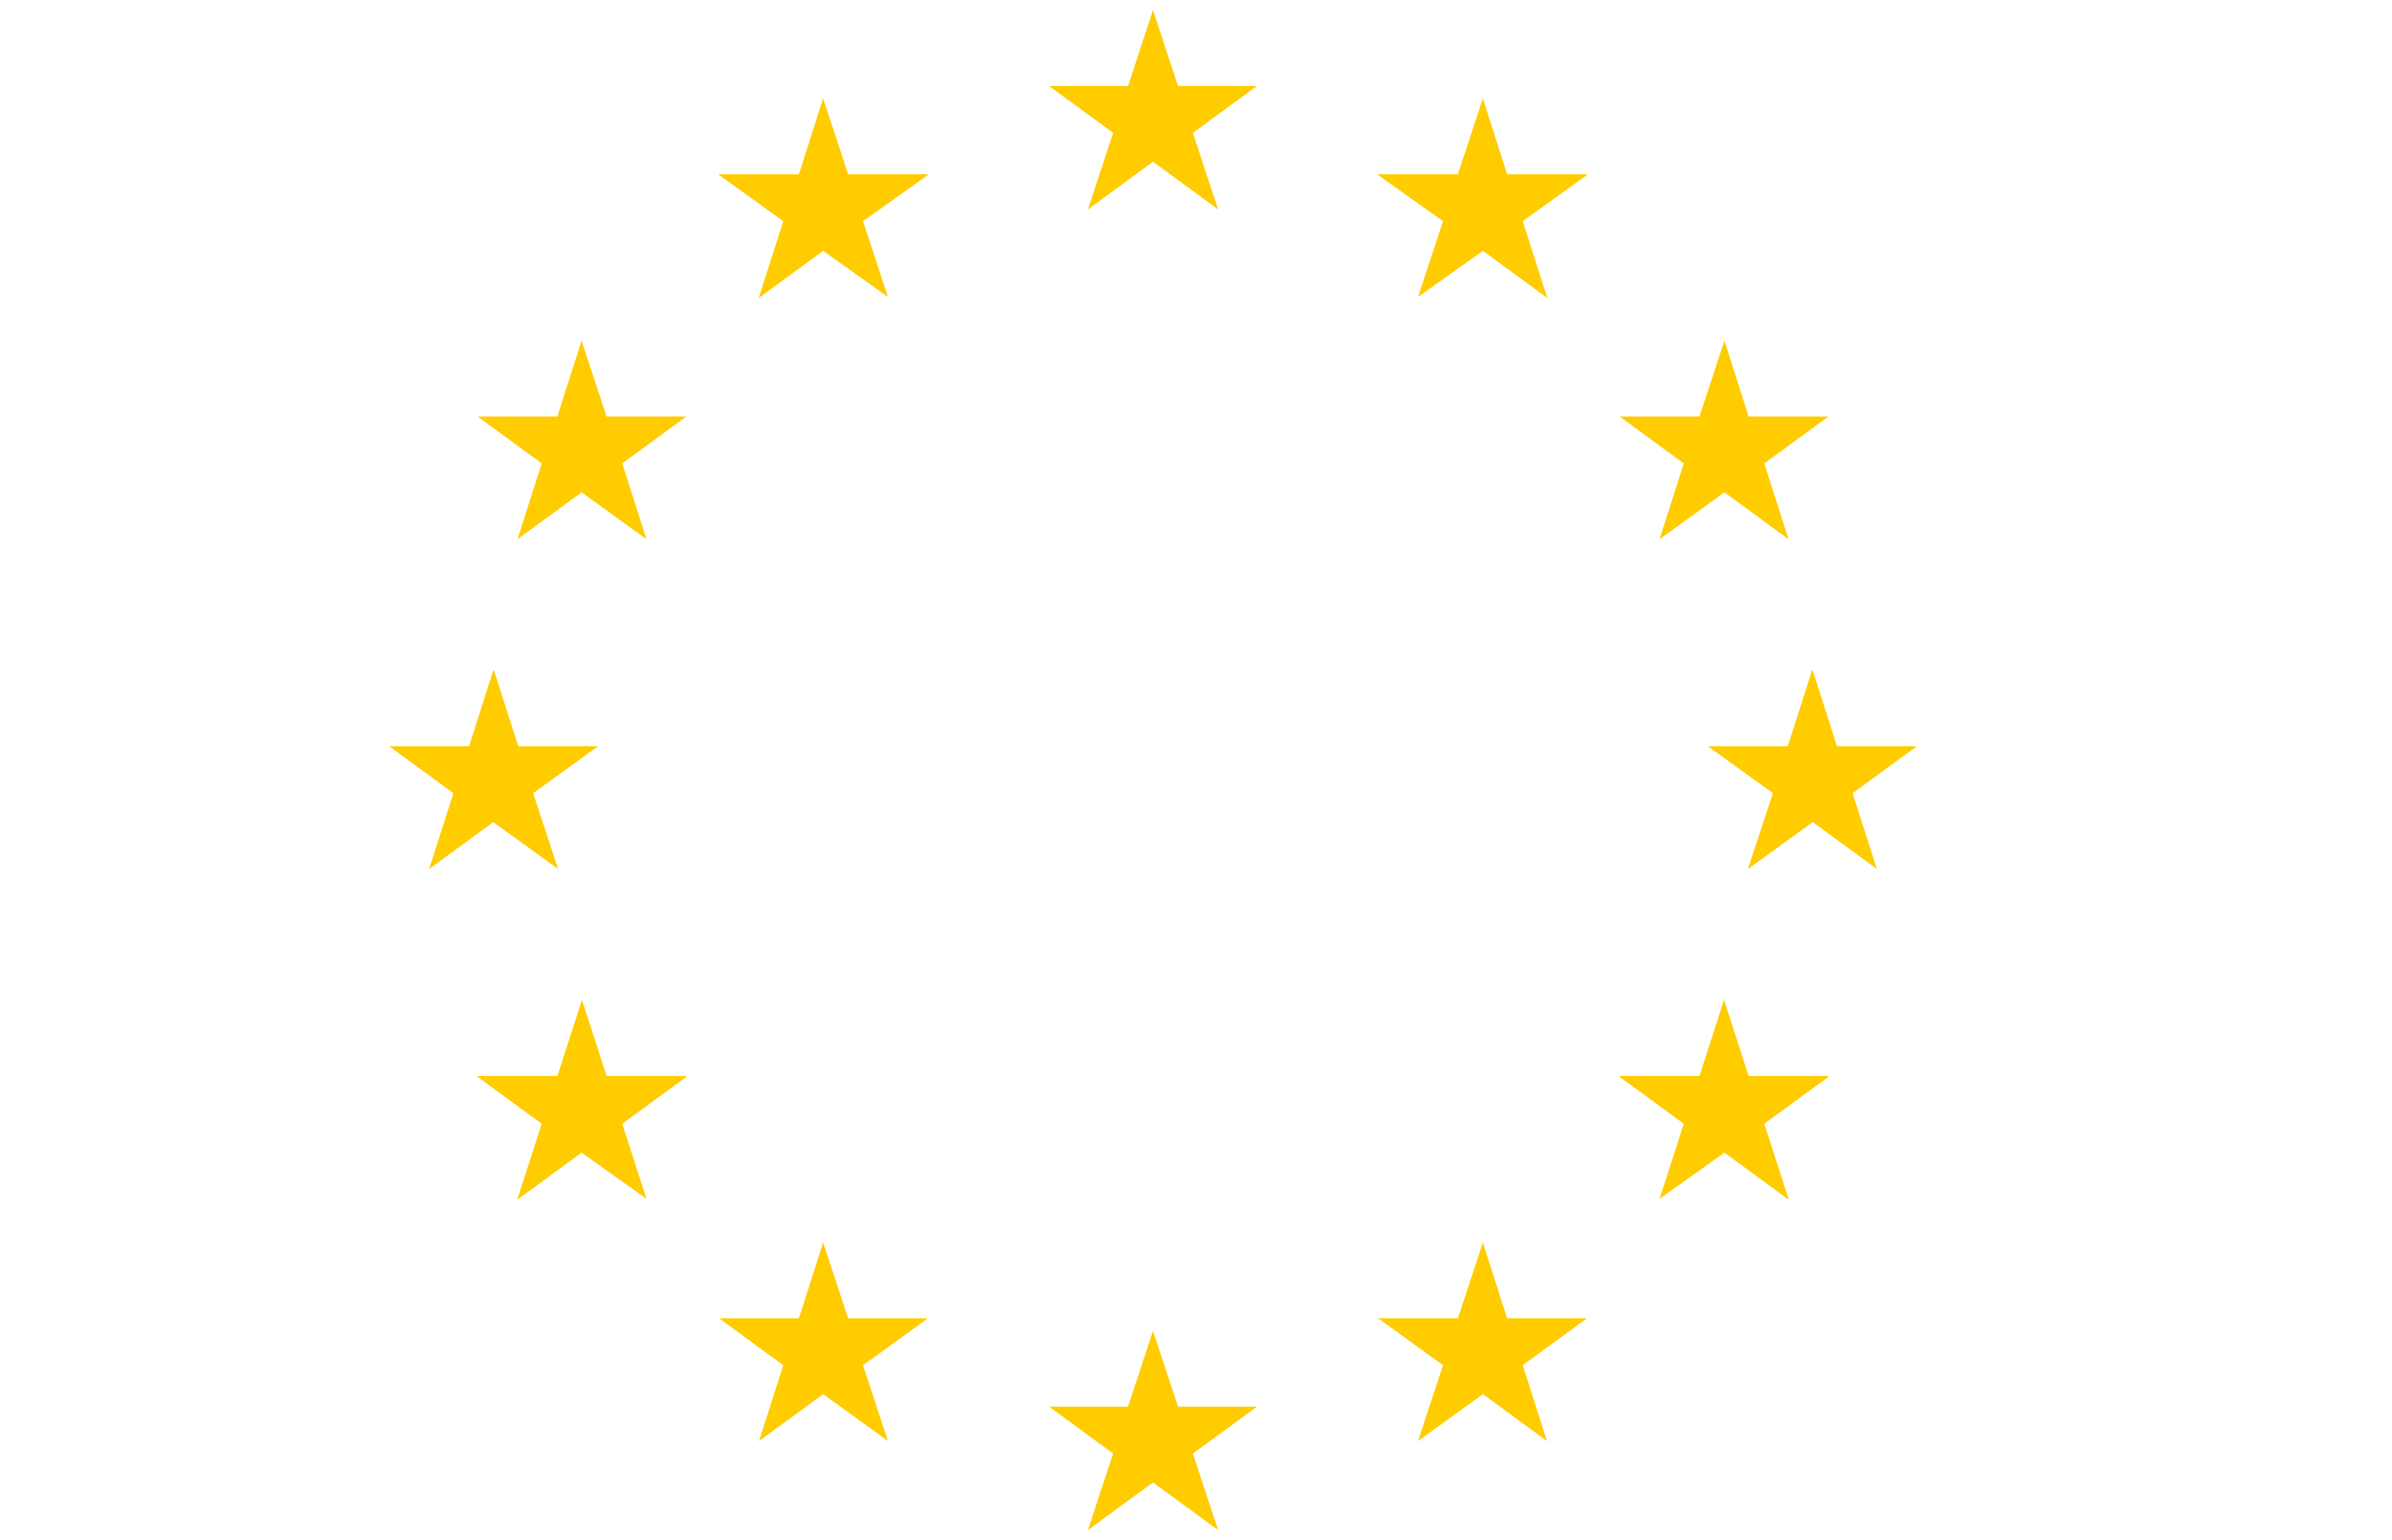
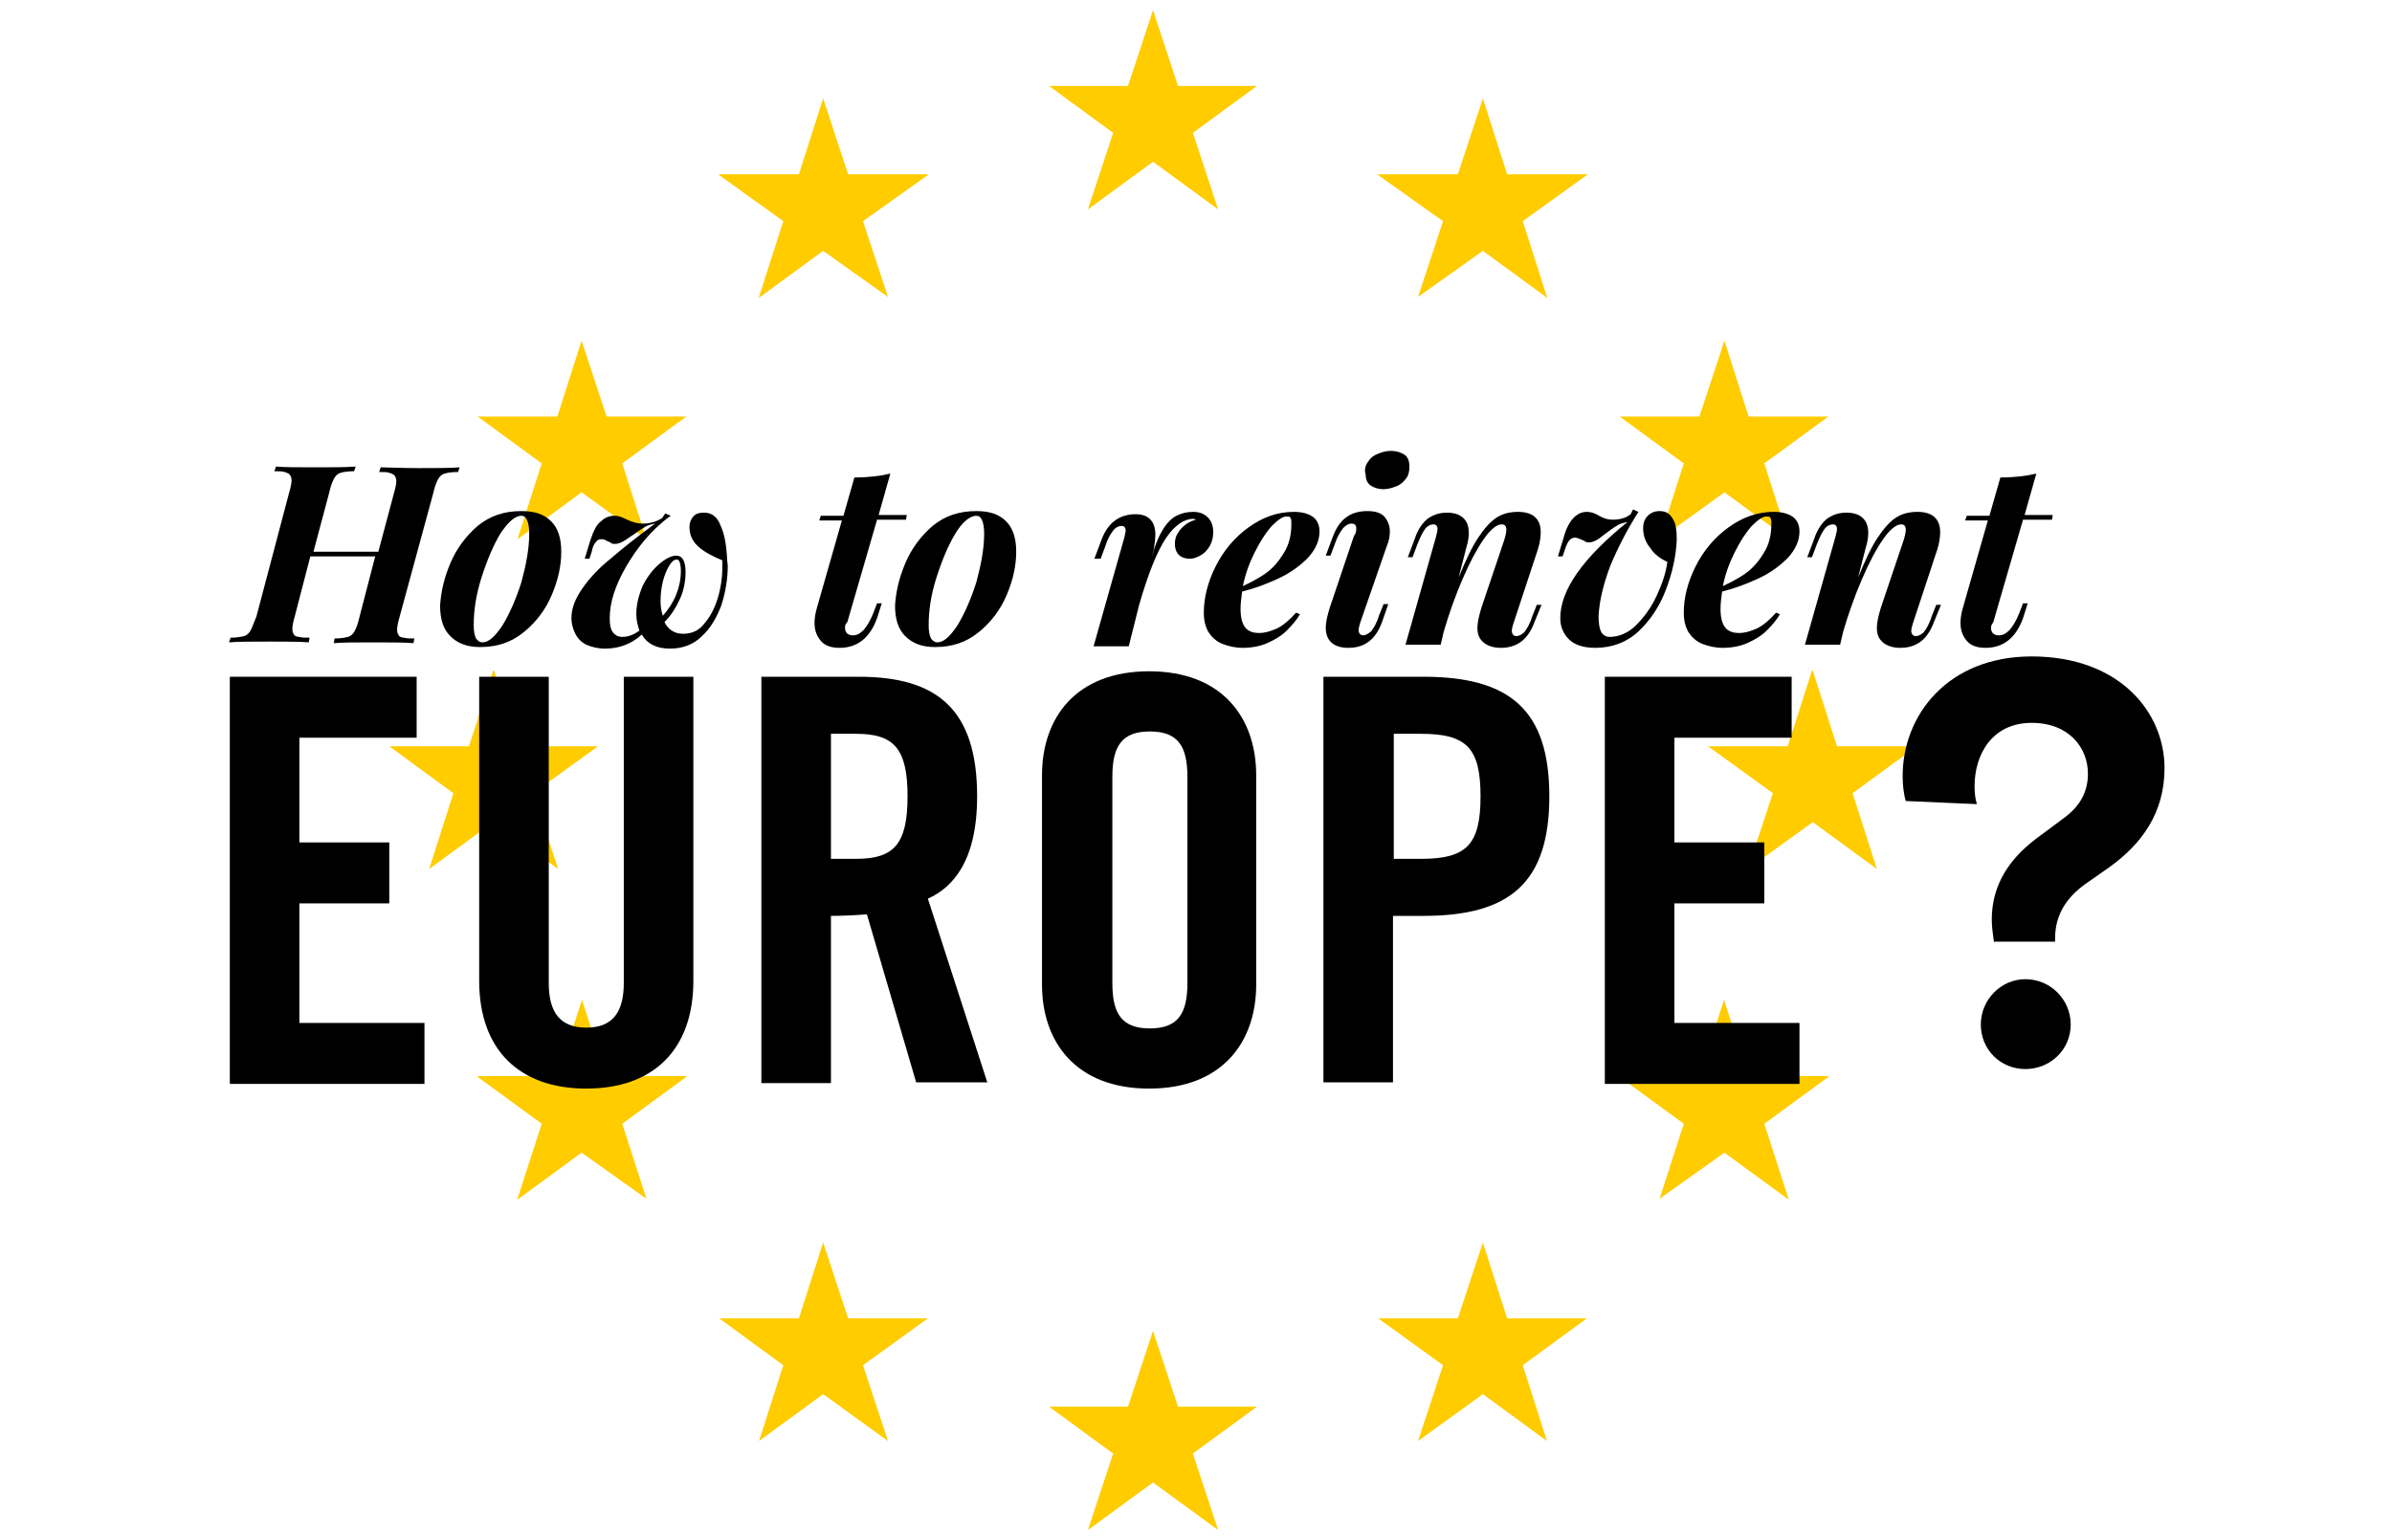
<svg xmlns="http://www.w3.org/2000/svg" version="1.1" x="0px" y="0px" viewBox="0 0 306 197">
-   <polygon fill="#FFCC00" points="155.8,26.7 152.6,17 160.8,11 160.9,11 160.9,11 160.9,11 160.8,11 150.7,11 147.5,1.3 147.5,1.3   147.5,1.3 147.5,1.3 147.5,1.3 144.3,11 134.2,11 134.1,11 134.1,11 134.1,11 134.2,11 142.4,17 139.2,26.7 139.2,26.8 139.2,26.7   139.2,26.8 139.3,26.7 147.5,20.7 155.7,26.7 155.8,26.8 155.8,26.7 155.8,26.8 " />
-   <polygon fill="#FFCC00" points="155.8,195.7 152.6,186 160.8,180 160.9,180 160.9,180 160.9,180 160.8,180 150.7,180 147.5,170.3   147.5,170.3 147.5,170.3 147.5,170.3 147.5,170.3 144.3,180 134.2,180 134.1,180 134.1,180 134.1,180 134.2,180 142.4,186   139.2,195.7 139.2,195.7 139.2,195.7 139.2,195.7 139.3,195.7 147.5,189.7 155.7,195.7 155.8,195.7 155.8,195.7 " />
-   <polygon fill="#FFCC00" points="240.1,111.2 237,101.5 245.2,95.5 245.2,95.5 245.2,95.5 245.2,95.5 245.2,95.5 235,95.5 231.9,85.8   231.9,85.8 231.9,85.8 231.9,85.8 231.8,85.8 228.7,95.5 218.5,95.5 218.5,95.5 218.5,95.5 218.5,95.5 218.5,95.5 226.8,101.5   223.6,111.2 223.6,111.2 223.6,111.2 223.6,111.2 223.6,111.2 231.9,105.2 240.1,111.2 240.1,111.2 240.1,111.2 " />
-   <polygon fill="#FFCC00" points="197.9,38 194.8,28.3 203,22.4 203.1,22.3 203.1,22.3 203.1,22.3 203,22.3 192.8,22.3 189.7,12.6   189.7,12.6 189.7,12.6 189.7,12.6 189.7,12.6 186.5,22.3 176.3,22.3 176.3,22.3 176.3,22.3 176.3,22.3 176.3,22.4 184.6,28.3   181.4,38 181.4,38.1 181.4,38.1 181.4,38.1 181.4,38 189.7,32.1 197.9,38.1 198,38.1 197.9,38.1 198,38.1 " />
-   <polygon fill="#FFCC00" points="228.8,69 225.7,59.3 233.9,53.3 233.9,53.3 233.9,53.3 233.9,53.3 233.9,53.3 223.7,53.3 220.6,43.6   220.6,43.5 220.6,43.5 220.6,43.5 220.6,43.6 217.4,53.3 207.2,53.3 207.2,53.3 207.2,53.3 207.2,53.3 207.2,53.3 215.4,59.3   212.3,69 212.3,69 212.3,69 212.3,69 212.3,69 220.6,63 228.8,69 228.8,69 228.8,69 " />
-   <polygon fill="#FFCC00" points="228.8,153.4 225.7,143.8 233.9,137.8 233.9,137.7 233.9,137.7 233.9,137.7 233.9,137.7 223.7,137.7   220.6,128.1 220.6,128 220.6,128 220.5,128 220.5,128.1 217.4,137.7 207.2,137.7 207.2,137.7 207.2,137.7 207.2,137.7 207.2,137.8   215.4,143.8 212.3,153.4 212.3,153.5 212.3,153.5 212.3,153.5 212.3,153.4 220.6,147.5 228.8,153.5 228.8,153.5 228.8,153.5   228.8,153.5 " />
-   <polygon fill="#FFCC00" points="197.9,184.4 194.8,174.7 203,168.7 203.1,168.7 203.1,168.7 203.1,168.7 203,168.7 192.8,168.7   189.7,159 189.7,158.9 189.7,159 189.7,158.9 189.7,159 186.5,168.7 176.3,168.7 176.3,168.7 176.3,168.7 176.3,168.7 176.3,168.7   184.6,174.7 181.4,184.4 181.4,184.4 181.4,184.4 181.4,184.4 181.4,184.4 189.7,178.4 197.9,184.4 198,184.4 197.9,184.4   198,184.4 " />
-   <polygon fill="#FFCC00" points="71.4,111.2 68.2,101.5 76.5,95.5 76.5,95.5 76.5,95.5 76.5,95.5 76.5,95.5 66.3,95.5 63.2,85.8   63.1,85.8 63.1,85.8 63.1,85.8 63.1,85.8 60,95.5 49.8,95.5 49.8,95.5 49.8,95.5 49.8,95.5 49.8,95.5 58,101.5 54.9,111.2   54.9,111.2 54.9,111.2 54.9,111.2 54.9,111.2 63.1,105.2 71.4,111.2 71.4,111.2 71.4,111.2 " />
-   <polygon fill="#FFCC00" points="113.6,38 110.4,28.3 118.7,22.4 118.7,22.3 118.7,22.3 118.7,22.3 118.7,22.3 108.5,22.3 105.3,12.6   105.3,12.6 105.3,12.6 105.3,12.6 105.3,12.6 102.2,22.3 92,22.3 91.9,22.3 91.9,22.3 91.9,22.3 92,22.4 100.2,28.3 97.1,38   97,38.1 97.1,38.1 97,38.1 97.1,38.1 105.3,32.1 113.6,38 113.6,38.1 113.6,38.1 113.6,38.1 " />
-   <polygon fill="#FFCC00" points="82.7,69 79.6,59.3 87.8,53.3 87.8,53.3 87.8,53.3 87.8,53.3 87.8,53.3 77.6,53.3 74.4,43.6 74.4,43.5   74.4,43.5 74.4,43.5 74.4,43.6 71.3,53.3 61.1,53.3 61.1,53.3 61.1,53.3 61.1,53.3 61.1,53.3 69.3,59.3 66.2,69 66.2,69 66.2,69   66.2,69 66.2,69 74.4,63 82.7,69 82.7,69 82.7,69 " />
-   <polygon fill="#FFCC00" points="82.7,153.4 79.6,143.8 87.8,137.8 87.8,137.7 87.8,137.7 87.8,137.7 87.8,137.7 77.6,137.7 74.5,128.1   74.5,128 74.4,128 74.4,128 74.4,128.1 71.3,137.7 61.1,137.7 61.1,137.7 61.1,137.7 61.1,137.7 61.1,137.8 69.3,143.8 66.2,153.4   66.2,153.5 66.2,153.5 66.2,153.5 66.2,153.5 74.4,147.5 82.7,153.4 82.7,153.5 82.7,153.5 82.7,153.5 " />
-   <polygon fill="#FFCC00" points="113.6,184.4 110.4,174.7 118.7,168.7 118.7,168.7 118.7,168.7 118.7,168.7 118.7,168.7 108.5,168.7   105.3,159 105.3,158.9 105.3,159 105.3,158.9 105.3,159 102.2,168.7 92,168.7 91.9,168.7 91.9,168.7 91.9,168.7 92,168.7   100.2,174.7 97.1,184.4 97,184.4 97.1,184.4 97,184.4 97.1,184.4 105.3,178.4 113.6,184.4 113.6,184.4 113.6,184.4 " />
+   <polygon fill="#FFCC00" points="155.8,26.7 152.6,17 160.8,11 160.9,11 160.9,11 160.9,11 160.8,11 150.7,11 147.5,1.3 147.5,1.3  147.5,1.3 147.5,1.3 147.5,1.3 144.3,11 134.2,11 134.1,11 134.1,11 134.1,11 134.2,11 142.4,17 139.2,26.7 139.2,26.8 139.2,26.7   139.2,26.8 139.3,26.7 147.5,20.7 155.7,26.7 155.8,26.8 155.8,26.7 155.8,26.8 " />
+   <polygon fill="#FFCC00" points="155.8,195.7 152.6,186 160.8,180 160.9,180 160.9,180 160.9,180 160.8,180 150.7,180 147.5,170.3  147.5,170.3 147.5,170.3 147.5,170.3 147.5,170.3 144.3,180 134.2,180 134.1,180 134.1,180 134.1,180 134.2,180 142.4,186   139.2,195.7 139.2,195.7 139.2,195.7 139.2,195.7 139.3,195.7 147.5,189.7 155.7,195.7 155.8,195.7 155.8,195.7 " />
+   <polygon fill="#FFCC00" points="240.1,111.2 237,101.5 245.2,95.5 245.2,95.5 245.2,95.5 245.2,95.5 245.2,95.5 235,95.5 231.9,85.8  231.9,85.8 231.9,85.8 231.9,85.8 231.8,85.8 228.7,95.5 218.5,95.5 218.5,95.5 218.5,95.5 218.5,95.5 218.5,95.5 226.8,101.5   223.6,111.2 223.6,111.2 223.6,111.2 223.6,111.2 223.6,111.2 231.9,105.2 240.1,111.2 240.1,111.2 240.1,111.2 " />
+   <polygon fill="#FFCC00" points="197.9,38 194.8,28.3 203,22.4 203.1,22.3 203.1,22.3 203.1,22.3 203,22.3 192.8,22.3 189.7,12.6  189.7,12.6 189.7,12.6 189.7,12.6 189.7,12.6 186.5,22.3 176.3,22.3 176.3,22.3 176.3,22.3 176.3,22.3 176.3,22.4 184.6,28.3   181.4,38 181.4,38.1 181.4,38.1 181.4,38.1 181.4,38 189.7,32.1 197.9,38.1 198,38.1 197.9,38.1 198,38.1 " />
+   <polygon fill="#FFCC00" points="228.8,69 225.7,59.3 233.9,53.3 233.9,53.3 233.9,53.3 233.9,53.3 233.9,53.3 223.7,53.3 220.6,43.6  220.6,43.5 220.6,43.5 220.6,43.5 220.6,43.6 217.4,53.3 207.2,53.3 207.2,53.3 207.2,53.3 207.2,53.3 207.2,53.3 215.4,59.3   212.3,69 212.3,69 212.3,69 212.3,69 212.3,69 220.6,63 228.8,69 228.8,69 228.8,69 " />
+   <polygon fill="#FFCC00" points="228.8,153.4 225.7,143.8 233.9,137.8 233.9,137.7 233.9,137.7 233.9,137.7 233.9,137.7 223.7,137.7  220.6,128.1 220.6,128 220.6,128 220.5,128 220.5,128.1 217.4,137.7 207.2,137.7 207.2,137.7 207.2,137.7 207.2,137.7 207.2,137.8   215.4,143.8 212.3,153.4 212.3,153.5 212.3,153.5 212.3,153.5 212.3,153.4 220.6,147.5 228.8,153.5 228.8,153.5 228.8,153.5   228.8,153.5 " />
+   <polygon fill="#FFCC00" points="197.9,184.4 194.8,174.7 203,168.7 203.1,168.7 203.1,168.7 203.1,168.7 203,168.7 192.8,168.7  189.7,159 189.7,158.9 189.7,159 189.7,158.9 189.7,159 186.5,168.7 176.3,168.7 176.3,168.7 176.3,168.7 176.3,168.7 176.3,168.7   184.6,174.7 181.4,184.4 181.4,184.4 181.4,184.4 181.4,184.4 181.4,184.4 189.7,178.4 197.9,184.4 198,184.4 197.9,184.4   198,184.4 " />
+   <polygon fill="#FFCC00" points="71.4,111.2 68.2,101.5 76.5,95.5 76.5,95.5 76.5,95.5 76.5,95.5 76.5,95.5 66.3,95.5 63.2,85.8  63.1,85.8 63.1,85.8 63.1,85.8 63.1,85.8 60,95.5 49.8,95.5 49.8,95.5 49.8,95.5 49.8,95.5 49.8,95.5 58,101.5 54.9,111.2   54.9,111.2 54.9,111.2 54.9,111.2 54.9,111.2 63.1,105.2 71.4,111.2 71.4,111.2 71.4,111.2 " />
+   <polygon fill="#FFCC00" points="113.6,38 110.4,28.3 118.7,22.4 118.7,22.3 118.7,22.3 118.7,22.3 118.7,22.3 108.5,22.3 105.3,12.6  105.3,12.6 105.3,12.6 105.3,12.6 105.3,12.6 102.2,22.3 92,22.3 91.9,22.3 91.9,22.3 91.9,22.3 92,22.4 100.2,28.3 97.1,38   97,38.1 97.1,38.1 97,38.1 97.1,38.1 105.3,32.1 113.6,38 113.6,38.1 113.6,38.1 113.6,38.1 " />
+   <polygon fill="#FFCC00" points="82.7,69 79.6,59.3 87.8,53.3 87.8,53.3 87.8,53.3 87.8,53.3 87.8,53.3 77.6,53.3 74.4,43.6 74.4,43.5  74.4,43.5 74.4,43.5 74.4,43.6 71.3,53.3 61.1,53.3 61.1,53.3 61.1,53.3 61.1,53.3 61.1,53.3 69.3,59.3 66.2,69 66.2,69 66.2,69   66.2,69 66.2,69 74.4,63 82.7,69 82.7,69 82.7,69 " />
+   <polygon fill="#FFCC00" points="82.7,153.4 79.6,143.8 87.8,137.8 87.8,137.7 87.8,137.7 87.8,137.7 87.8,137.7 77.6,137.7 74.5,128.1  74.5,128 74.4,128 74.4,128 74.4,128.1 71.3,137.7 61.1,137.7 61.1,137.7 61.1,137.7 61.1,137.7 61.1,137.8 69.3,143.8 66.2,153.4   66.2,153.5 66.2,153.5 66.2,153.5 66.2,153.5 74.4,147.5 82.7,153.4 82.7,153.5 82.7,153.5 82.7,153.5 " />
+   <polygon fill="#FFCC00" points="113.6,184.4 110.4,174.7 118.7,168.7 118.7,168.7 118.7,168.7 118.7,168.7 118.7,168.7 108.5,168.7  105.3,159 105.3,158.9 105.3,159 105.3,158.9 105.3,159 102.2,168.7 92,168.7 91.9,168.7 91.9,168.7 91.9,168.7 92,168.7   100.2,174.7 97.1,184.4 97,184.4 97.1,184.4 97,184.4 97.1,184.4 105.3,178.4 113.6,184.4 113.6,184.4 113.6,184.4 " />
+   <path d="M29.4,138.6v-52h23.9v7.8h-15v13.4h11.5v7.8H38.3v15.3h16v7.8H29.4z" />
+   <path d="M61.3,86.6h8.9v39.2c0,3.8,1.5,5.7,4.8,5.7s4.8-1.9,4.8-5.7V86.6h8.9v38.9c0,8.9-5.2,13.8-13.7,13.8  c-8.5,0-13.7-4.9-13.7-13.8V86.6z" />
+   <path d="M106.3,138.6h-8.9v-52h12.5c10,0,15.1,4.2,15.1,15.3c0,8.4-3.2,11.7-6.3,13.1l7.6,23.5h-9.1l-6.3-21.5  c-1.2,0.1-3,0.2-4.6,0.2V138.6z M106.3,109.9h3.2c4.8,0,6.6-1.8,6.6-8c0-6.2-1.8-8-6.6-8h-3.2V109.9z" />
+   <path d="M133.3,99.2c0-7.3,4.3-13.3,13.7-13.3c9.4,0,13.7,6,13.7,13.3V126c0,7.3-4.3,13.3-13.7,13.3  c-9.4,0-13.7-6-13.7-13.3V99.2z M142.3,125.8c0,3.9,1.2,5.8,4.8,5.8c3.6,0,4.8-1.9,4.8-5.8V99.4c0-3.9-1.2-5.8-4.8-5.8  c-3.6,0-4.8,1.9-4.8,5.8V125.8z" />
+   <path d="M169.3,138.6v-52h12.8c11,0,16.1,4.2,16.1,15.3c0,11.1-5.1,15.3-16.1,15.3h-3.9v21.3H169.3z M178.3,109.9h3.5  c5.8,0,7.6-1.8,7.6-8c0-6.2-1.8-8-7.6-8h-3.5V109.9z" />
+   <path d="M205.3,138.6v-52h23.9v7.8h-15v13.4h11.5v7.8h-11.5v15.3h16v7.8H205.3z" />
+   <path d="M255.1,120.7c-0.1-0.9-0.3-1.9-0.3-3c0-3.8,1.6-7.3,5.7-10.4l3.5-2.6c2.2-1.6,3.1-3.5,3.1-5.7  c0-3.3-2.4-6.5-7.2-6.5c-5.1,0-7.3,4.1-7.3,8.1c0,0.9,0.1,1.7,0.3,2.3l-9.1-0.4c-0.3-1-0.4-2.2-0.4-3.2c0-7.8,5.8-15.3,16.5-15.3  c11.2,0,17,7.1,17,14.3c0,5.7-2.9,9.7-7.1,12.7l-3,2.1c-2.5,1.8-3.9,4-3.9,7v0.4H255.1z M259.1,125.3c3.2,0,5.8,2.6,5.8,5.8  s-2.6,5.7-5.8,5.7c-3.2,0-5.7-2.5-5.7-5.7S256,125.3,259.1,125.3z" />
+   <path d="M53.5,59.9c2.3,0,4.1,0,5.3-0.1l-0.2,0.6c-0.8,0-1.4,0.1-1.7,0.2c-0.4,0.1-0.7,0.4-0.9,0.8  c-0.2,0.4-0.4,0.9-0.6,1.8L51.1,79c-0.2,0.7-0.3,1.2-0.3,1.6s0.1,0.5,0.2,0.7c0.1,0.2,0.4,0.3,0.7,0.3c0.3,0.1,0.7,0.1,1.3,0.1  l-0.1,0.6c-1.2-0.1-2.9-0.1-5.2-0.1c-2.2,0-3.8,0-5,0.1l0.1-0.6c0.8,0,1.3-0.1,1.7-0.2c0.4-0.1,0.7-0.4,0.9-0.8  c0.2-0.4,0.4-0.9,0.6-1.8l2-7.7h-8.3l-2,7.7c-0.2,0.7-0.3,1.2-0.3,1.6s0.1,0.5,0.2,0.7c0.1,0.2,0.4,0.3,0.7,0.3  c0.3,0.1,0.7,0.1,1.3,0.1l-0.1,0.6c-1.2-0.1-2.8-0.1-5-0.1c-2.3,0-4.1,0-5.2,0.1l0.2-0.6c0.7,0,1.3-0.1,1.7-0.2  c0.4-0.1,0.7-0.4,0.9-0.8c0.2-0.4,0.4-1,0.7-1.7l4.2-15.9c0.2-0.7,0.3-1.2,0.3-1.5c0-0.3-0.1-0.6-0.2-0.7c-0.1-0.2-0.4-0.3-0.7-0.4  c-0.3-0.1-0.7-0.1-1.3-0.1l0.2-0.6c1.1,0.1,2.8,0.1,5.2,0.1c2.1,0,3.7,0,5-0.1l-0.2,0.6c-0.8,0-1.4,0.1-1.7,0.2  c-0.4,0.1-0.7,0.4-0.9,0.8c-0.2,0.4-0.4,0.9-0.6,1.8l-2,7.5h8.3l2-7.5c0.2-0.7,0.3-1.2,0.3-1.5c0-0.3-0.1-0.6-0.2-0.7  c-0.1-0.2-0.4-0.3-0.7-0.4c-0.3-0.1-0.7-0.1-1.3-0.1l0.2-0.6C49.6,59.8,51.3,59.9,53.5,59.9z" />
+   <path d="M57.6,72.1c0.8-1.9,2-3.5,3.5-4.8c1.6-1.3,3.4-1.9,5.6-1.9c1.7,0,2.9,0.4,3.8,1.3c0.9,0.9,1.3,2.2,1.3,3.9  c0,1.8-0.4,3.6-1.2,5.5s-2,3.5-3.6,4.8c-1.6,1.3-3.4,1.9-5.6,1.9c-1.7,0-2.9-0.5-3.8-1.4c-0.9-0.9-1.3-2.2-1.3-3.9  C56.4,75.8,56.8,74,57.6,72.1z M64,68.3c-0.9,1.5-1.7,3.4-2.4,5.6s-1,4.2-1,6.1c0,0.8,0.1,1.3,0.3,1.7c0.2,0.3,0.5,0.5,0.8,0.5  c0.8,0,1.6-0.7,2.6-2.2c0.9-1.5,1.7-3.3,2.4-5.5c0.6-2.2,1-4.3,1-6.2c0-0.8-0.1-1.4-0.3-1.8s-0.4-0.5-0.8-0.5  C65.8,66.1,65,66.8,64,68.3z" />
+   <path d="M80.1,72.5c-1.4,2.4-2.1,4.6-2.1,6.6c0,0.8,0.1,1.4,0.4,1.8c0.3,0.4,0.7,0.6,1.2,0.6c0.8,0,1.5-0.3,2.2-0.8  c-0.2-0.6-0.4-1.3-0.4-2.1c0-1.2,0.3-2.4,0.8-3.6c0.6-1.2,1.3-2.1,2.1-2.8c0.8-0.7,1.6-1.1,2.2-1.1c0.8,0,1.2,0.7,1.2,2.1  c0,1.1-0.2,2.3-0.7,3.4c-0.5,1.1-1.1,2.1-2,3c0.5,1,1.3,1.5,2.4,1.5c1.1,0,2-0.4,2.7-1.3c0.7-0.8,1.3-1.9,1.7-3.2  c0.4-1.3,0.6-2.6,0.6-3.9c0-0.4,0-0.7,0-1c-1.2-0.5-2.2-1-3-1.7c-0.8-0.7-1.2-1.5-1.2-2.6c0-0.5,0.2-1,0.5-1.3  c0.3-0.4,0.8-0.5,1.4-0.5c1,0,1.7,0.6,2.1,1.7c0.5,1.1,0.7,2.4,0.8,3.9c0,0.5,0.1,1,0.1,1.2c0,1.7-0.3,3.4-0.8,5  c-0.6,1.6-1.4,3-2.5,4c-1.1,1.1-2.5,1.6-4.1,1.6c-1.7,0-2.9-0.6-3.6-1.8c-1.3,1.2-2.9,1.8-4.7,1.8c-0.9,0-1.7-0.2-2.4-0.5  c-0.6-0.3-1.1-0.8-1.4-1.4c-0.3-0.6-0.5-1.3-0.5-2c0-1.3,0.5-2.5,1.4-3.8c0.9-1.3,2.1-2.6,3.6-3.8c1.5-1.3,3.4-2.8,5.7-4.5  c-0.5,0.1-1,0.2-1.4,0.5c-0.4,0.2-1,0.7-1.8,1.2c-0.8,0.6-1.4,0.9-1.9,0.9c-0.2,0-0.4,0-0.5-0.1c-0.1-0.1-0.4-0.2-0.6-0.3  c-0.3-0.2-0.5-0.2-0.7-0.2c-0.3,0-0.5,0.1-0.7,0.4c-0.2,0.2-0.4,0.6-0.5,1.2l-0.3,0.9h-0.6l0.7-2.3c0.4-1.2,0.8-2.1,1.4-2.5  c0.5-0.5,1.1-0.7,1.7-0.7c0.4,0,0.8,0.1,1.2,0.3c0.5,0.2,0.8,0.4,1.2,0.5c0.3,0.1,0.7,0.2,1.2,0.2c0.9,0,1.7-0.2,2.5-0.7l0.4-0.6  l0.7,0.3C83.3,67.8,81.5,70.1,80.1,72.5z M85.6,72.4c-0.3,0.5-0.6,1.2-0.8,2c-0.2,0.8-0.3,1.7-0.3,2.5c0,0.7,0.1,1.3,0.3,1.9  c0.7-0.8,1.3-1.7,1.7-2.7c0.4-1,0.6-2,0.6-3c0-1-0.2-1.5-0.5-1.5C86.2,71.6,85.9,71.9,85.6,72.4z" />
+   <path d="M108.1,80.3c0,0.6,0.3,1,1,1c0.5,0,0.9-0.2,1.4-0.7c0.4-0.5,0.8-1.1,1.2-2.1l0.5-1.3h0.6l-0.6,1.9  c-0.9,2.5-2.5,3.8-4.8,3.8c-1.1,0-1.9-0.3-2.4-0.9s-0.8-1.3-0.8-2.3c0-0.6,0.1-1.2,0.3-1.9l3.2-11.2h-2.9l0.2-0.6h2.9l1.4-4.9  c1.8,0,3.4-0.2,4.6-0.5l-1.5,5.3h3.6l-0.1,0.6h-3.7l-3.8,13.1C108.1,79.9,108.1,80.1,108.1,80.3z" />
+   <path d="M115.8,72.1c0.8-1.9,2-3.5,3.5-4.8c1.6-1.3,3.4-1.9,5.6-1.9c1.7,0,2.9,0.4,3.8,1.3c0.9,0.9,1.3,2.2,1.3,3.9  c0,1.8-0.4,3.6-1.2,5.5s-2,3.5-3.6,4.8c-1.6,1.3-3.4,1.9-5.6,1.9c-1.7,0-2.9-0.5-3.8-1.4c-0.9-0.9-1.3-2.2-1.3-3.9  C114.6,75.8,115,74,115.8,72.1z M122.2,68.3c-0.9,1.5-1.7,3.4-2.4,5.6s-1,4.2-1,6.1c0,0.8,0.1,1.3,0.3,1.7c0.2,0.3,0.5,0.5,0.8,0.5  c0.8,0,1.6-0.7,2.6-2.2c0.9-1.5,1.7-3.3,2.4-5.5c0.6-2.2,1-4.3,1-6.2c0-0.8-0.1-1.4-0.3-1.8s-0.4-0.5-0.8-0.5  C124,66.1,123.1,66.8,122.2,68.3z" />
+   <path d="M148.8,67.7c0.5-0.8,1.1-1.4,1.7-1.7c0.6-0.3,1.3-0.5,2.1-0.5c0.8,0,1.4,0.2,1.9,0.7c0.5,0.5,0.7,1.1,0.7,1.9  c0,0.6-0.1,1.1-0.4,1.7c-0.3,0.5-0.6,0.9-1.1,1.2c-0.5,0.3-1,0.5-1.5,0.5c-0.6,0-1.1-0.2-1.4-0.5c-0.3-0.3-0.5-0.8-0.5-1.4  c0-0.5,0.1-1,0.4-1.4c0.2-0.4,0.6-0.8,1-1.1s0.9-0.5,1.3-0.6c-0.2-0.1-0.4-0.1-0.4-0.1c-1.1,0-2.3,0.8-3.4,2.4  c-1.1,1.6-2.3,4.5-3.5,8.7l-1.3,5.2h-4.5l3.9-13.8c0.1-0.4,0.2-0.8,0.2-1c0-0.4-0.2-0.6-0.5-0.6c-0.4,0-0.8,0.2-1.1,0.6  c-0.3,0.4-0.7,1-1,2l-0.6,1.6H140l0.9-2.4c0.8-2.2,2.3-3.3,4.4-3.3c1.6,0,2.5,0.9,2.5,2.6c0,0.6-0.1,1.2-0.2,1.9l-0.3,1.1  C147.8,69.6,148.3,68.5,148.8,67.7z" />
+   <path d="M164.6,80.7c-0.7,0.7-1.6,1.2-2.5,1.6s-2,0.6-3.1,0.6c-1,0-1.8-0.2-2.6-0.5c-0.8-0.3-1.4-0.9-1.8-1.5  c-0.4-0.7-0.6-1.5-0.6-2.5c0-1.9,0.5-3.9,1.5-5.9c1-2,2.4-3.7,4.2-5c1.8-1.3,3.7-2,5.8-2c1,0,1.8,0.2,2.4,0.6  c0.6,0.4,0.9,1.1,0.9,1.9c0,1.2-0.5,2.3-1.5,3.4c-1,1-2.2,1.9-3.7,2.6c-1.5,0.7-3.1,1.3-4.7,1.7c-0.1,0.8-0.2,1.5-0.2,2.2  c0,1.1,0.2,1.9,0.6,2.4c0.4,0.5,1,0.7,1.8,0.7c0.7,0,1.4-0.2,2.3-0.6c0.8-0.4,1.6-1.1,2.4-2l0.5,0.2C165.9,79.3,165.3,80,164.6,80.7  z M162.7,67.3c-0.8,0.9-1.5,2-2.2,3.4c-0.7,1.4-1.2,2.8-1.5,4.3c1.5-0.7,2.7-1.4,3.5-2.1c0.9-0.8,1.5-1.7,2-2.6  c0.5-1,0.7-2.1,0.7-3.2c0-0.4,0-0.7-0.1-0.8c-0.1-0.2-0.2-0.2-0.4-0.2C164.2,66,163.5,66.5,162.7,67.3z" />
+   <path d="M173.5,67.6c0-0.4-0.2-0.6-0.6-0.6c-0.4,0-0.7,0.2-1.1,0.6c-0.3,0.4-0.7,1-1,1.9l-0.6,1.6h-0.6l0.9-2.4  c0.8-2.2,2.2-3.3,4.4-3.3c1,0,1.7,0.2,2.2,0.7c0.4,0.5,0.7,1.1,0.7,1.9c0,0.6-0.1,1.2-0.4,1.9l-3.4,9.8c-0.1,0.4-0.2,0.7-0.2,0.9  c0,0.4,0.2,0.7,0.6,0.7c0.3,0,0.6-0.2,1-0.5c0.3-0.4,0.7-1,1-2l0.6-1.5h0.6l-0.8,2.3c-0.8,2.2-2.2,3.3-4.3,3.3  c-1.9,0-2.9-0.9-2.9-2.6c0-0.7,0.2-1.5,0.5-2.5l3.1-9.2C173.5,68.2,173.5,67.9,173.5,67.6z M175,59.1c0.3-0.5,0.7-0.8,1.2-1  c0.5-0.2,1-0.4,1.7-0.4c0.8,0,1.3,0.2,1.8,0.5c0.4,0.3,0.6,0.8,0.6,1.5c0,0.6-0.1,1.1-0.4,1.5c-0.3,0.4-0.7,0.8-1.2,1  c-0.5,0.2-1.1,0.4-1.7,0.4c-0.7,0-1.3-0.2-1.7-0.5c-0.4-0.3-0.6-0.8-0.6-1.4C174.5,60.1,174.7,59.5,175,59.1z" />
+   <path d="M196.3,79.6c-0.8,2.2-2.2,3.3-4.3,3.3c-1.2,0-2.1-0.4-2.6-1.1c-0.3-0.4-0.4-0.9-0.4-1.5c0-0.6,0.2-1.5,0.5-2.5  l2.9-8.6c0.2-0.6,0.3-1.1,0.3-1.4c0-0.5-0.2-0.7-0.6-0.7c-0.6,0-1.4,0.6-2.3,1.9c-0.9,1.3-1.8,3-2.7,5.1c-0.9,2.1-1.7,4.3-2.4,6.7  l-0.4,1.7h-4.5l3.9-13.8c0.1-0.4,0.2-0.8,0.2-1c0-0.4-0.2-0.6-0.5-0.6c-0.4,0-0.8,0.2-1.1,0.6s-0.6,1-1,2l-0.6,1.6h-0.6l0.9-2.4  c0.4-1.2,1-2,1.6-2.5c0.7-0.5,1.5-0.8,2.5-0.8c1.8,0,2.8,0.9,2.8,2.6c0,0.5-0.1,1.2-0.3,1.8l-1,3.9c0.9-2.2,1.7-3.9,2.5-5.1  c0.8-1.2,1.6-2.1,2.4-2.6c0.8-0.5,1.7-0.7,2.7-0.7c1.9,0,2.9,0.9,2.9,2.6c0,0.6-0.1,1.4-0.4,2.3l-3.1,9.4c-0.1,0.3-0.2,0.7-0.2,0.9  c0,0.4,0.2,0.7,0.6,0.7c0.3,0,0.7-0.2,1-0.5c0.3-0.4,0.7-1,1-2l0.6-1.5h0.6L196.3,79.6z" />
+   <path d="M206,72.4c-0.9,2.4-1.4,4.5-1.5,6.4c0,0.9,0.1,1.6,0.3,2s0.6,0.7,1.1,0.7c1.2,0,2.4-0.5,3.4-1.5  c1-1,1.9-2.2,2.6-3.7c0.7-1.5,1.2-2.9,1.4-4.4c-0.9-0.4-1.7-1-2.2-1.8c-0.6-0.7-0.9-1.6-0.9-2.5c0-0.7,0.2-1.2,0.6-1.6  c0.4-0.4,0.9-0.6,1.5-0.6c0.8,0,1.3,0.3,1.7,1c0.4,0.6,0.5,1.5,0.5,2.7c-0.1,2.2-0.6,4.3-1.4,6.4c-0.8,2.1-2,3.9-3.5,5.3  c-1.5,1.4-3.4,2.1-5.5,2.1c-1.6,0-2.7-0.4-3.4-1.1s-1.1-1.6-1.1-2.7c0-3.6,2.9-7.7,8.6-12.3c-0.5,0.1-1,0.2-1.4,0.5  c-0.4,0.2-1,0.7-1.7,1.2c-0.7,0.6-1.3,0.9-1.8,0.9c-0.2,0-0.3,0-0.5-0.1c-0.1-0.1-0.4-0.2-0.6-0.3c-0.3-0.1-0.5-0.2-0.7-0.2  c-0.3,0-0.5,0.1-0.7,0.3c-0.2,0.2-0.4,0.6-0.6,1.2l-0.3,0.9h-0.6l0.7-2.3c0.6-2.3,1.7-3.4,3-3.4c0.4,0,0.8,0.1,1.2,0.3  c0.4,0.2,0.7,0.4,1,0.5c0.3,0.1,0.6,0.2,1.1,0.2c0.9,0,1.7-0.2,2.3-0.7l0.3-0.6l0.7,0.3C208.2,67.7,207,70,206,72.4z" />
+   <path d="M226,80.7c-0.7,0.7-1.6,1.2-2.5,1.6s-2,0.6-3.1,0.6c-1,0-1.8-0.2-2.6-0.5c-0.8-0.3-1.4-0.9-1.8-1.5  c-0.4-0.7-0.6-1.5-0.6-2.5c0-1.9,0.5-3.9,1.5-5.9c1-2,2.4-3.7,4.2-5c1.8-1.3,3.7-2,5.8-2c1,0,1.8,0.2,2.4,0.6  c0.6,0.4,0.9,1.1,0.9,1.9c0,1.2-0.5,2.3-1.5,3.4c-1,1-2.2,1.9-3.7,2.6c-1.5,0.7-3.1,1.3-4.7,1.7c-0.1,0.8-0.2,1.5-0.2,2.2  c0,1.1,0.2,1.9,0.6,2.4c0.4,0.5,1,0.7,1.8,0.7c0.7,0,1.4-0.2,2.3-0.6c0.8-0.4,1.6-1.1,2.4-2l0.5,0.2C227.3,79.3,226.7,80,226,80.7z   M224.1,67.3c-0.8,0.9-1.5,2-2.2,3.4c-0.7,1.4-1.2,2.8-1.5,4.3c1.5-0.7,2.7-1.4,3.5-2.1c0.9-0.8,1.5-1.7,2-2.6  c0.5-1,0.7-2.1,0.7-3.2c0-0.4,0-0.7-0.1-0.8c-0.1-0.2-0.2-0.2-0.4-0.2C225.6,66,224.9,66.5,224.1,67.3z" />
+   <path d="M247.4,79.6c-0.8,2.2-2.2,3.3-4.3,3.3c-1.2,0-2.1-0.4-2.6-1.1c-0.3-0.4-0.4-0.9-0.4-1.5c0-0.6,0.2-1.5,0.5-2.5  l2.9-8.6c0.2-0.6,0.3-1.1,0.3-1.4c0-0.5-0.2-0.7-0.6-0.7c-0.6,0-1.4,0.6-2.3,1.9c-0.9,1.3-1.8,3-2.7,5.1c-0.9,2.1-1.7,4.3-2.4,6.7  l-0.4,1.7h-4.5l3.9-13.8c0.1-0.4,0.2-0.8,0.2-1c0-0.4-0.2-0.6-0.5-0.6c-0.4,0-0.8,0.2-1.1,0.6s-0.6,1-1,2l-0.6,1.6h-0.6l0.9-2.4  c0.4-1.2,1-2,1.6-2.5c0.7-0.5,1.5-0.8,2.5-0.8c1.8,0,2.8,0.9,2.8,2.6c0,0.5-0.1,1.2-0.3,1.8l-1,3.9c0.9-2.2,1.7-3.9,2.5-5.1  c0.8-1.2,1.6-2.1,2.4-2.6c0.8-0.5,1.7-0.7,2.7-0.7c1.9,0,2.9,0.9,2.9,2.6c0,0.6-0.1,1.4-0.4,2.3l-3.1,9.4c-0.1,0.3-0.2,0.7-0.2,0.9  c0,0.4,0.2,0.7,0.6,0.7c0.3,0,0.7-0.2,1-0.5c0.3-0.4,0.7-1,1-2l0.6-1.5h0.6L247.4,79.6z" />
+   <path d="M254.7,80.3c0,0.6,0.3,1,1,1c0.5,0,0.9-0.2,1.4-0.7c0.4-0.5,0.8-1.1,1.2-2.1l0.5-1.3h0.6l-0.6,1.9  c-0.9,2.5-2.5,3.8-4.8,3.8c-1.1,0-1.9-0.3-2.4-0.9s-0.8-1.3-0.8-2.3c0-0.6,0.1-1.2,0.3-1.9l3.2-11.2h-2.9l0.2-0.6h2.9l1.4-4.9  c1.8,0,3.4-0.2,4.6-0.5l-1.5,5.3h3.6l-0.1,0.6h-3.7l-3.8,13.1C254.8,79.9,254.7,80.1,254.7,80.3z" />
</svg>
